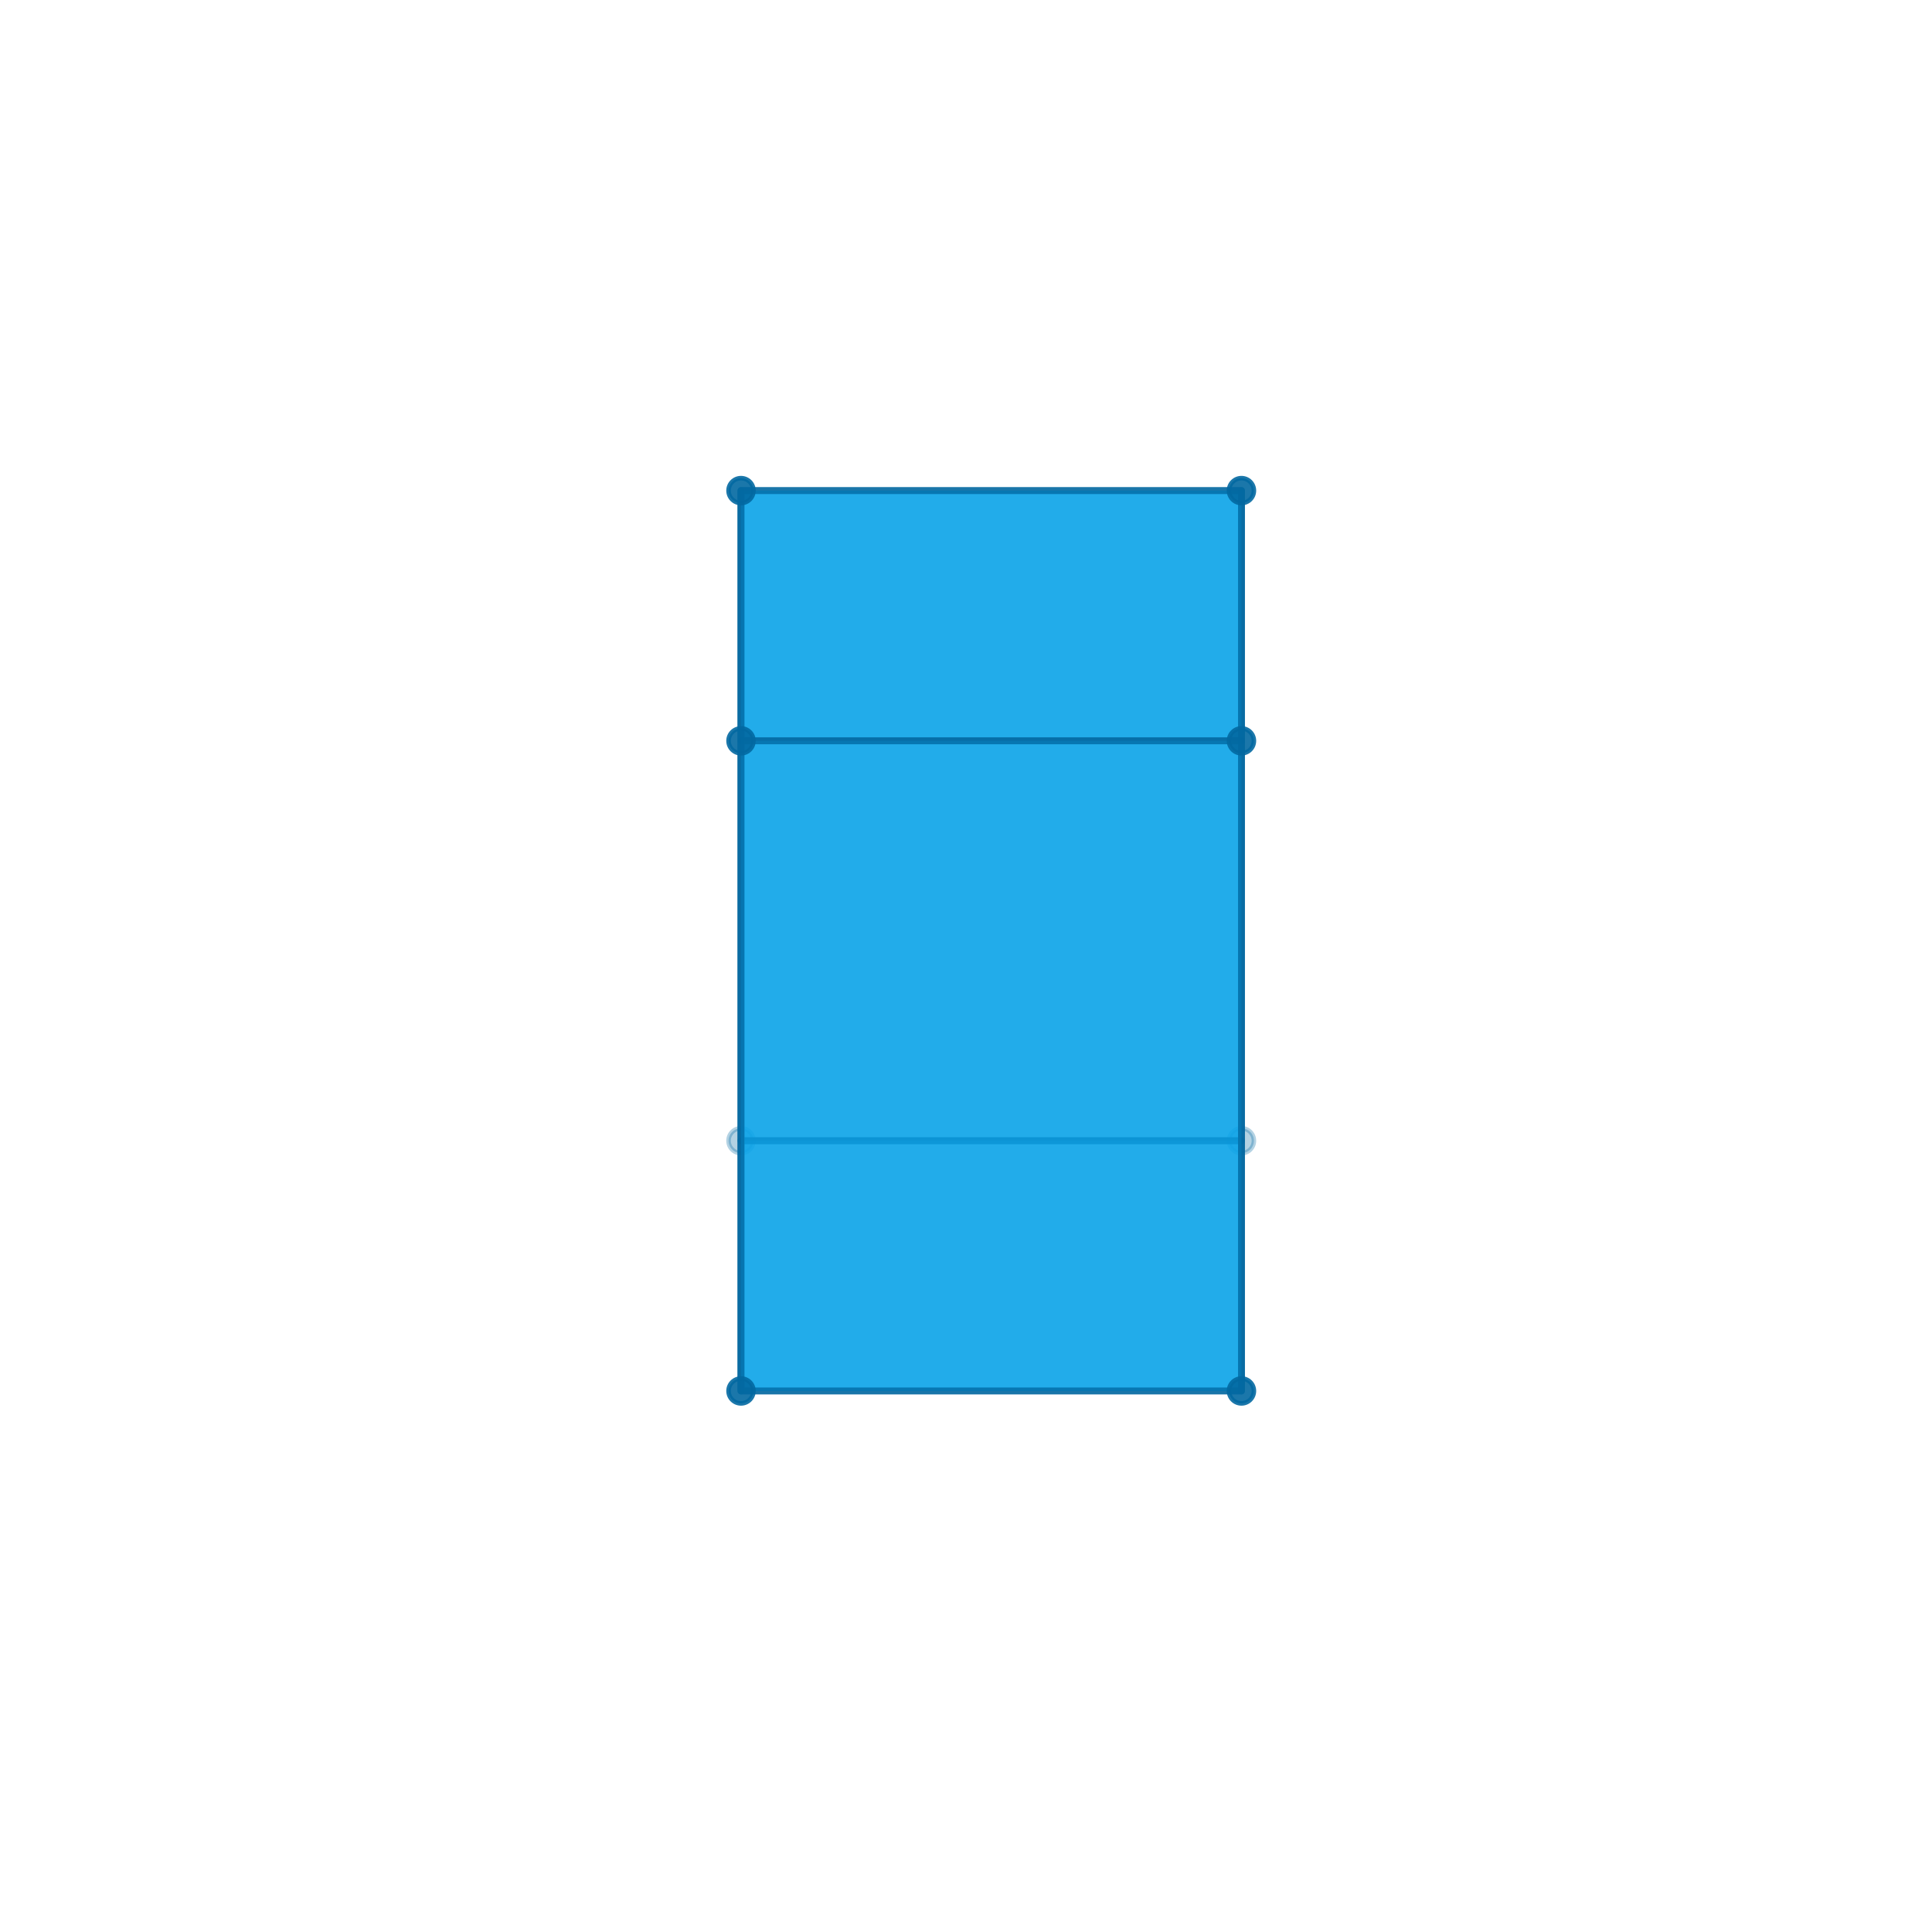
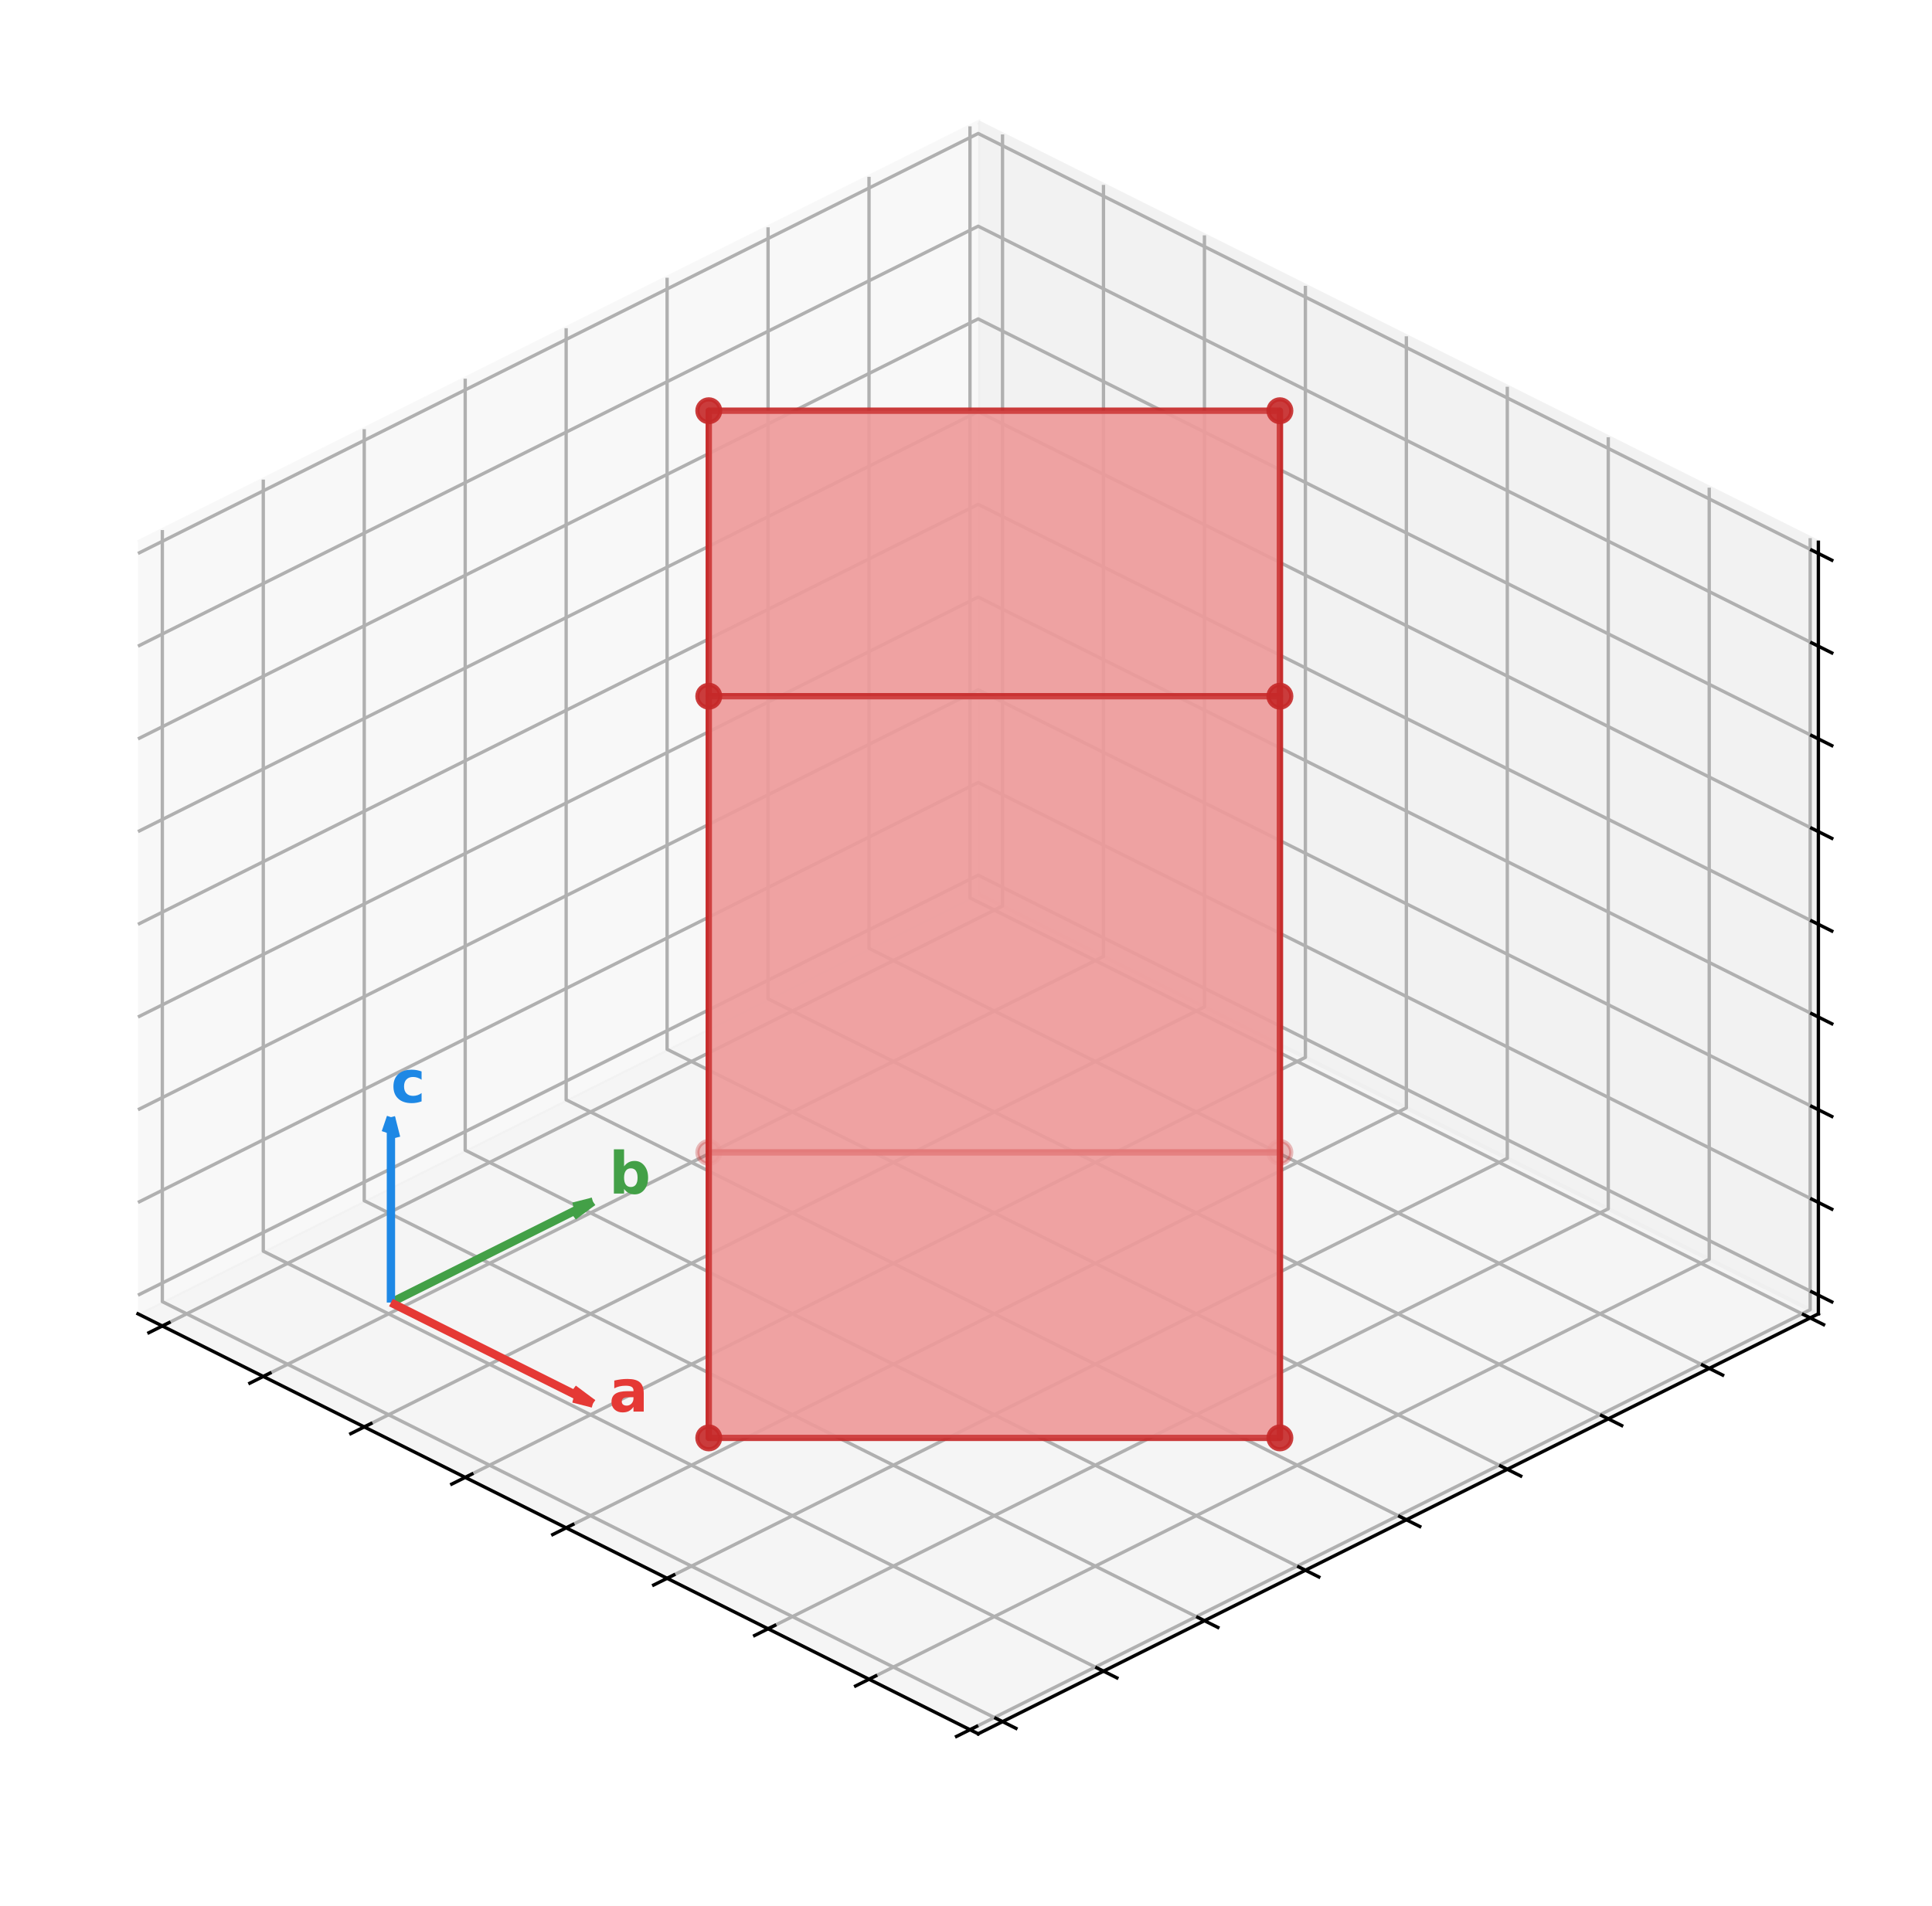
- <svg xmlns="http://www.w3.org/2000/svg" xmlns:xlink="http://www.w3.org/1999/xlink" width="424.8pt" height="424.8pt" viewBox="0 0 424.8 424.8" version="1.1">
+ <svg xmlns="http://www.w3.org/2000/svg" xmlns:xlink="http://www.w3.org/1999/xlink" width="464.059pt" height="457.92pt" viewBox="0 0 464.059 457.92" version="1.1">
  <defs>
    <style type="text/css">*{stroke-linejoin: round; stroke-linecap: butt}</style>
  </defs>
  <g id="figure_1">
    <g id="patch_1">
-       <path d="M 0 424.8  L 424.8 424.8  L 424.8 0  L 0 0  z " style="fill: #ffffff" />
+       <path d="M 0 457.92  L 464.059 457.92  L 464.059 0  L 0 0  z " style="fill: #ffffff" />
    </g>
    <g id="patch_2">
-       <path d="M 7.2 417.6  L 417.6 417.6  L 417.6 7.2  L 7.2 7.2  z " style="fill: #ffffff" />
+       <path d="M 7.2 450.72  L 450.72 450.72  L 450.72 7.2  L 7.2 7.2  z " style="fill: #ffffff" />
+     </g>
+     <g id="pane3d_1">
+       <g id="patch_3">
+         <path d="M 33.141 315.655  L 234.954 214.749  L 234.954 29.372  L 33.141 130.278  " style="fill: #f2f2f2; opacity: 0.5; stroke: #f2f2f2; stroke-linejoin: miter" />
+       </g>
+     </g>
+     <g id="pane3d_2">
+       <g id="patch_4">
+         <path d="M 234.954 214.749  L 436.766 315.655  L 436.766 130.278  L 234.954 29.372  " style="fill: #e6e6e6; opacity: 0.5; stroke: #e6e6e6; stroke-linejoin: miter" />
+       </g>
+     </g>
+     <g id="pane3d_3">
+       <g id="patch_5">
+         <path d="M 33.141 315.655  L 234.954 416.561  L 436.766 315.655  L 234.954 214.749  " style="fill: #ececec; opacity: 0.5; stroke: #ececec; stroke-linejoin: miter" />
+       </g>
+     </g>
+     <g id="grid3d_1">
+       <g id="Line3DCollection_1">
+         <path d="M 38.99 318.579  L 240.802 217.673  L 240.802 32.297  " style="fill: none; stroke: #b0b0b0; stroke-width: 0.8" />
+         <path d="M 63.24 330.704  L 265.052 229.798  L 265.052 44.421  " style="fill: none; stroke: #b0b0b0; stroke-width: 0.8" />
+         <path d="M 87.489 342.828  L 289.301 241.922  L 289.301 56.546  " style="fill: none; stroke: #b0b0b0; stroke-width: 0.8" />
+         <path d="M 111.738 354.953  L 313.55 254.047  L 313.55 68.671  " style="fill: none; stroke: #b0b0b0; stroke-width: 0.8" />
+         <path d="M 135.987 367.078  L 337.8 266.172  L 337.8 80.795  " style="fill: none; stroke: #b0b0b0; stroke-width: 0.8" />
+         <path d="M 160.237 379.202  L 362.049 278.296  L 362.049 92.92  " style="fill: none; stroke: #b0b0b0; stroke-width: 0.8" />
+         <path d="M 184.486 391.327  L 386.298 290.421  L 386.298 105.045  " style="fill: none; stroke: #b0b0b0; stroke-width: 0.8" />
+         <path d="M 208.735 403.452  L 410.547 302.545  L 410.547 117.169  " style="fill: none; stroke: #b0b0b0; stroke-width: 0.8" />
+         <path d="M 232.984 415.576  L 434.797 314.67  L 434.797 129.294  " style="fill: none; stroke: #b0b0b0; stroke-width: 0.8" />
+       </g>
+     </g>
+     <g id="grid3d_2">
+       <g id="Line3DCollection_2">
+         <path d="M 38.99 127.354  L 38.99 312.73  L 240.802 413.636  " style="fill: none; stroke: #b0b0b0; stroke-width: 0.8" />
+         <path d="M 63.24 115.229  L 63.24 300.606  L 265.052 401.512  " style="fill: none; stroke: #b0b0b0; stroke-width: 0.8" />
+         <path d="M 87.489 103.105  L 87.489 288.481  L 289.301 389.387  " style="fill: none; stroke: #b0b0b0; stroke-width: 0.8" />
+         <path d="M 111.738 90.98  L 111.738 276.356  L 313.55 377.262  " style="fill: none; stroke: #b0b0b0; stroke-width: 0.8" />
+         <path d="M 135.987 78.855  L 135.987 264.232  L 337.8 365.138  " style="fill: none; stroke: #b0b0b0; stroke-width: 0.8" />
+         <path d="M 160.237 66.731  L 160.237 252.107  L 362.049 353.013  " style="fill: none; stroke: #b0b0b0; stroke-width: 0.8" />
+         <path d="M 184.486 54.606  L 184.486 239.982  L 386.298 340.888  " style="fill: none; stroke: #b0b0b0; stroke-width: 0.8" />
+         <path d="M 208.735 42.481  L 208.735 227.858  L 410.547 328.764  " style="fill: none; stroke: #b0b0b0; stroke-width: 0.8" />
+         <path d="M 232.984 30.357  L 232.984 215.733  L 434.797 316.639  " style="fill: none; stroke: #b0b0b0; stroke-width: 0.8" />
+       </g>
+     </g>
+     <g id="grid3d_3">
+       <g id="Line3DCollection_3">
+         <path d="M 436.766 311.173  L 234.954 210.267  L 33.141 311.173  " style="fill: none; stroke: #b0b0b0; stroke-width: 0.8" />
+         <path d="M 436.766 288.899  L 234.954 187.993  L 33.141 288.899  " style="fill: none; stroke: #b0b0b0; stroke-width: 0.8" />
+         <path d="M 436.766 266.624  L 234.954 165.718  L 33.141 266.624  " style="fill: none; stroke: #b0b0b0; stroke-width: 0.8" />
+         <path d="M 436.766 244.35  L 234.954 143.444  L 33.141 244.35  " style="fill: none; stroke: #b0b0b0; stroke-width: 0.8" />
+         <path d="M 436.766 222.076  L 234.954 121.169  L 33.141 222.076  " style="fill: none; stroke: #b0b0b0; stroke-width: 0.8" />
+         <path d="M 436.766 199.801  L 234.954 98.895  L 33.141 199.801  " style="fill: none; stroke: #b0b0b0; stroke-width: 0.8" />
+         <path d="M 436.766 177.527  L 234.954 76.621  L 33.141 177.527  " style="fill: none; stroke: #b0b0b0; stroke-width: 0.8" />
+         <path d="M 436.766 155.252  L 234.954 54.346  L 33.141 155.252  " style="fill: none; stroke: #b0b0b0; stroke-width: 0.8" />
+         <path d="M 436.766 132.978  L 234.954 32.072  L 33.141 132.978  " style="fill: none; stroke: #b0b0b0; stroke-width: 0.8" />
+       </g>
+     </g>
+     <g id="axis3d_1">
+       <g id="line2d_1">
+         <path d="M 33.141 315.655  L 234.954 416.561  " style="fill: none; stroke: #000000; stroke-width: 0.8; stroke-linecap: square" />
+       </g>
+       <g id="xtick_1">
+         <g id="line2d_2">
+           <path d="M 40.605 317.772  L 35.761 320.194  " style="fill: none; stroke: #000000; stroke-width: 0.8; stroke-linecap: square" />
+         </g>
+       </g>
+       <g id="xtick_2">
+         <g id="line2d_3">
+           <path d="M 64.854 329.896  L 60.011 332.318  " style="fill: none; stroke: #000000; stroke-width: 0.8; stroke-linecap: square" />
+         </g>
+       </g>
+       <g id="xtick_3">
+         <g id="line2d_4">
+           <path d="M 89.103 342.021  L 84.26 344.443  " style="fill: none; stroke: #000000; stroke-width: 0.8; stroke-linecap: square" />
+         </g>
+       </g>
+       <g id="xtick_4">
+         <g id="line2d_5">
+           <path d="M 113.353 354.146  L 108.509 356.567  " style="fill: none; stroke: #000000; stroke-width: 0.8; stroke-linecap: square" />
+         </g>
+       </g>
+       <g id="xtick_5">
+         <g id="line2d_6">
+           <path d="M 137.602 366.27  L 132.758 368.692  " style="fill: none; stroke: #000000; stroke-width: 0.8; stroke-linecap: square" />
+         </g>
+       </g>
+       <g id="xtick_6">
+         <g id="line2d_7">
+           <path d="M 161.851 378.395  L 157.008 380.817  " style="fill: none; stroke: #000000; stroke-width: 0.8; stroke-linecap: square" />
+         </g>
+       </g>
+       <g id="xtick_7">
+         <g id="line2d_8">
+           <path d="M 186.1 390.52  L 181.257 392.941  " style="fill: none; stroke: #000000; stroke-width: 0.8; stroke-linecap: square" />
+         </g>
+       </g>
+       <g id="xtick_8">
+         <g id="line2d_9">
+           <path d="M 210.35 402.644  L 205.506 405.066  " style="fill: none; stroke: #000000; stroke-width: 0.8; stroke-linecap: square" />
+         </g>
+       </g>
+       <g id="xtick_9">
+         <g id="line2d_10">
+           <path d="M 234.599 414.769  L 229.755 417.191  " style="fill: none; stroke: #000000; stroke-width: 0.8; stroke-linecap: square" />
+         </g>
+       </g>
+     </g>
+     <g id="axis3d_2">
+       <g id="line2d_11">
+         <path d="M 436.766 315.655  L 234.954 416.561  " style="fill: none; stroke: #000000; stroke-width: 0.8; stroke-linecap: square" />
+       </g>
+       <g id="xtick_10">
+         <g id="line2d_12">
+           <path d="M 239.188 412.829  L 244.031 415.251  " style="fill: none; stroke: #000000; stroke-width: 0.8; stroke-linecap: square" />
+         </g>
+       </g>
+       <g id="xtick_11">
+         <g id="line2d_13">
+           <path d="M 263.437 400.704  L 268.281 403.126  " style="fill: none; stroke: #000000; stroke-width: 0.8; stroke-linecap: square" />
+         </g>
+       </g>
+       <g id="xtick_12">
+         <g id="line2d_14">
+           <path d="M 287.686 388.58  L 292.53 391.001  " style="fill: none; stroke: #000000; stroke-width: 0.8; stroke-linecap: square" />
+         </g>
+       </g>
+       <g id="xtick_13">
+         <g id="line2d_15">
+           <path d="M 311.936 376.455  L 316.779 378.877  " style="fill: none; stroke: #000000; stroke-width: 0.8; stroke-linecap: square" />
+         </g>
+       </g>
+       <g id="xtick_14">
+         <g id="line2d_16">
+           <path d="M 336.185 364.33  L 341.028 366.752  " style="fill: none; stroke: #000000; stroke-width: 0.8; stroke-linecap: square" />
+         </g>
+       </g>
+       <g id="xtick_15">
+         <g id="line2d_17">
+           <path d="M 360.434 352.206  L 365.278 354.628  " style="fill: none; stroke: #000000; stroke-width: 0.8; stroke-linecap: square" />
+         </g>
+       </g>
+       <g id="xtick_16">
+         <g id="line2d_18">
+           <path d="M 384.684 340.081  L 389.527 342.503  " style="fill: none; stroke: #000000; stroke-width: 0.8; stroke-linecap: square" />
+         </g>
+       </g>
+       <g id="xtick_17">
+         <g id="line2d_19">
+           <path d="M 408.933 327.957  L 413.776 330.378  " style="fill: none; stroke: #000000; stroke-width: 0.8; stroke-linecap: square" />
+         </g>
+       </g>
+       <g id="xtick_18">
+         <g id="line2d_20">
+           <path d="M 433.182 315.832  L 438.026 318.254  " style="fill: none; stroke: #000000; stroke-width: 0.8; stroke-linecap: square" />
+         </g>
+       </g>
+     </g>
+     <g id="axis3d_3">
+       <g id="line2d_21">
+         <path d="M 436.766 315.655  L 436.766 130.278  " style="fill: none; stroke: #000000; stroke-width: 0.8; stroke-linecap: square" />
+       </g>
+       <g id="xtick_19">
+         <g id="line2d_22">
+           <path d="M 435.151 310.366  L 439.995 312.788  " style="fill: none; stroke: #000000; stroke-width: 0.8; stroke-linecap: square" />
+         </g>
+       </g>
+       <g id="xtick_20">
+         <g id="line2d_23">
+           <path d="M 435.151 288.091  L 439.995 290.513  " style="fill: none; stroke: #000000; stroke-width: 0.8; stroke-linecap: square" />
+         </g>
+       </g>
+       <g id="xtick_21">
+         <g id="line2d_24">
+           <path d="M 435.151 265.817  L 439.995 268.239  " style="fill: none; stroke: #000000; stroke-width: 0.8; stroke-linecap: square" />
+         </g>
+       </g>
+       <g id="xtick_22">
+         <g id="line2d_25">
+           <path d="M 435.151 243.543  L 439.995 245.964  " style="fill: none; stroke: #000000; stroke-width: 0.8; stroke-linecap: square" />
+         </g>
+       </g>
+       <g id="xtick_23">
+         <g id="line2d_26">
+           <path d="M 435.151 221.268  L 439.995 223.69  " style="fill: none; stroke: #000000; stroke-width: 0.8; stroke-linecap: square" />
+         </g>
+       </g>
+       <g id="xtick_24">
+         <g id="line2d_27">
+           <path d="M 435.151 198.994  L 439.995 201.416  " style="fill: none; stroke: #000000; stroke-width: 0.8; stroke-linecap: square" />
+         </g>
+       </g>
+       <g id="xtick_25">
+         <g id="line2d_28">
+           <path d="M 435.151 176.72  L 439.995 179.141  " style="fill: none; stroke: #000000; stroke-width: 0.8; stroke-linecap: square" />
+         </g>
+       </g>
+       <g id="xtick_26">
+         <g id="line2d_29">
+           <path d="M 435.151 154.445  L 439.995 156.867  " style="fill: none; stroke: #000000; stroke-width: 0.8; stroke-linecap: square" />
+         </g>
+       </g>
+       <g id="xtick_27">
+         <g id="line2d_30">
+           <path d="M 435.151 132.171  L 439.995 134.593  " style="fill: none; stroke: #000000; stroke-width: 0.8; stroke-linecap: square" />
+         </g>
+       </g>
    </g>
    <g id="axes_1">
      <g id="Path3DCollection_1">
        <defs>
-           <path id="C0_0_57c6295e23" d="M 0 2.739  C 0.726 2.739 1.423 2.45 1.936 1.936  C 2.45 1.423 2.739 0.726 2.739 -0  C 2.739 -0.726 2.45 -1.423 1.936 -1.936  C 1.423 -2.45 0.726 -2.739 0 -2.739  C -0.726 -2.739 -1.423 -2.45 -1.936 -1.936  C -2.45 -1.423 -2.739 -0.726 -2.739 0  C -2.739 0.726 -2.45 1.423 -1.936 1.936  C -1.423 2.45 -0.726 2.739 0 2.739  z " />
+           <path id="C0_0_b2e8f2603b" d="M 0 2.739  C 0.726 2.739 1.423 2.45 1.936 1.936  C 2.45 1.423 2.739 0.726 2.739 -0  C 2.739 -0.726 2.45 -1.423 1.936 -1.936  C 1.423 -2.45 0.726 -2.739 0 -2.739  C -0.726 -2.739 -1.423 -2.45 -1.936 -1.936  C -2.45 -1.423 -2.739 -0.726 -2.739 0  C -2.739 0.726 -2.45 1.423 -1.936 1.936  C -1.423 2.45 -0.726 2.739 0 2.739  z " />
        </defs>
-         <g clip-path="url(#p086be52b91)">
-           <use xlink:href="#C0_0_57c6295e23" x="272.965" y="250.817" style="fill: #0369a1; fill-opacity: 0.3; stroke: #0369a1; stroke-opacity: 0.3" />
-         </g>
-         <g clip-path="url(#p086be52b91)">
-           <use xlink:href="#C0_0_57c6295e23" x="162.927" y="250.817" style="fill: #0369a1; fill-opacity: 0.3; stroke: #0369a1; stroke-opacity: 0.3" />
-         </g>
+         <g clip-path="url(#pefc28f24b0)">
+           <use xlink:href="#C0_0_b2e8f2603b" x="307.421" y="276.879" style="fill: #c62828; fill-opacity: 0.3; stroke: #c62828; stroke-opacity: 0.3" />
+         </g>
+         <g clip-path="url(#pefc28f24b0)">
+           <use xlink:href="#C0_0_b2e8f2603b" x="170.246" y="276.879" style="fill: #c62828; fill-opacity: 0.3; stroke: #c62828; stroke-opacity: 0.3" />
+         </g>
+       </g>
+       <g id="text_1">
+         <g style="fill: #e53935" transform="translate(146.2775 339.1442) scale(0.14 -0.14)">
+           <defs>
+             <path id="DejaVuSans-Bold-61" d="M 2106 1575  Q 1756 1575 1579 1456  Q 1403 1338 1403 1106  Q 1403 894 1545 773  Q 1688 653 1941 653  Q 2256 653 2472 879  Q 2688 1106 2688 1447  L 2688 1575  L 2106 1575  z M 3816 1997  L 3816 0  L 2688 0  L 2688 519  Q 2463 200 2181 54  Q 1900 -91 1497 -91  Q 953 -91 614 226  Q 275 544 275 1050  Q 275 1666 698 1953  Q 1122 2241 2028 2241  L 2688 2241  L 2688 2328  Q 2688 2594 2478 2717  Q 2269 2841 1825 2841  Q 1466 2841 1156 2769  Q 847 2697 581 2553  L 581 3406  Q 941 3494 1303 3539  Q 1666 3584 2028 3584  Q 2975 3584 3395 3211  Q 3816 2838 3816 1997  z " transform="scale(0.015625)" />
+           </defs>
+           <use xlink:href="#DejaVuSans-Bold-61" />
+         </g>
+       </g>
+       <g id="text_2">
+         <g style="fill: #43a047" transform="translate(146.2775 286.7657) scale(0.14 -0.14)">
+           <defs>
+             <path id="DejaVuSans-Bold-62" d="M 2400 722  Q 2759 722 2948 984  Q 3138 1247 3138 1747  Q 3138 2247 2948 2509  Q 2759 2772 2400 2772  Q 2041 2772 1848 2508  Q 1656 2244 1656 1747  Q 1656 1250 1848 986  Q 2041 722 2400 722  z M 1656 2988  Q 1888 3294 2169 3439  Q 2450 3584 2816 3584  Q 3463 3584 3878 3070  Q 4294 2556 4294 1747  Q 4294 938 3878 423  Q 3463 -91 2816 -91  Q 2450 -91 2169 54  Q 1888 200 1656 506  L 1656 0  L 538 0  L 538 4863  L 1656 4863  L 1656 2988  z " transform="scale(0.015625)" />
+           </defs>
+           <use xlink:href="#DejaVuSans-Bold-62" />
+         </g>
+       </g>
+       <g id="text_3">
+         <g style="fill: #1e88e5" transform="translate(93.89906 264.8423) scale(0.14 -0.14)">
+           <defs>
+             <path id="DejaVuSans-Bold-63" d="M 3366 3391  L 3366 2478  Q 3138 2634 2908 2709  Q 2678 2784 2431 2784  Q 1963 2784 1702 2511  Q 1441 2238 1441 1747  Q 1441 1256 1702 982  Q 1963 709 2431 709  Q 2694 709 2930 787  Q 3166 866 3366 1019  L 3366 103  Q 3103 6 2833 -42  Q 2563 -91 2291 -91  Q 1344 -91 809 395  Q 275 881 275 1747  Q 275 2613 809 3098  Q 1344 3584 2291 3584  Q 2566 3584 2833 3536  Q 3100 3488 3366 3391  z " transform="scale(0.015625)" />
+           </defs>
+           <use xlink:href="#DejaVuSans-Bold-63" />
+         </g>
+       </g>
+       <g id="Line3DCollection_4">
+         <path d="M 142.398 288.706  L 93.899 312.955  " clip-path="url(#pefc28f24b0)" style="fill: none; stroke: #43a047; stroke-width: 2" />
+         <path d="M 142.398 288.706  L 137.713 292.201  " clip-path="url(#pefc28f24b0)" style="fill: none; stroke: #43a047; stroke-width: 2" />
+         <path d="M 142.398 288.706  L 137.713 289.895  " clip-path="url(#pefc28f24b0)" style="fill: none; stroke: #43a047; stroke-width: 2" />
+       </g>
+       <g id="Line3DCollection_5">
+         <path d="M 93.899 268.406  L 93.899 312.955  " clip-path="url(#pefc28f24b0)" style="fill: none; stroke: #1e88e5; stroke-width: 2" />
+         <path d="M 93.899 268.406  L 92.644 272.082  " clip-path="url(#pefc28f24b0)" style="fill: none; stroke: #1e88e5; stroke-width: 2" />
+         <path d="M 93.899 268.406  L 95.154 273.337  " clip-path="url(#pefc28f24b0)" style="fill: none; stroke: #1e88e5; stroke-width: 2" />
+       </g>
+       <g id="Line3DCollection_6">
+         <path d="M 142.398 337.204  L 93.899 312.955  " clip-path="url(#pefc28f24b0)" style="fill: none; stroke: #e53935; stroke-width: 2" />
+         <path d="M 142.398 337.204  L 137.713 336.015  " clip-path="url(#pefc28f24b0)" style="fill: none; stroke: #e53935; stroke-width: 2" />
+         <path d="M 142.398 337.204  L 137.713 333.709  " clip-path="url(#pefc28f24b0)" style="fill: none; stroke: #e53935; stroke-width: 2" />
      </g>
      <g id="Poly3DCollection_1">
-         <path d="M 272.965 250.817  L 162.927 250.817  L 162.927 107.872  L 272.965 107.872  z " clip-path="url(#p086be52b91)" style="fill: #0ea5e9; fill-opacity: 0.7; stroke: #0369a1; stroke-opacity: 0.7; stroke-width: 1.5" />
-         <path d="M 272.965 250.817  L 272.965 305.836  L 162.927 305.836  L 162.927 250.817  z " clip-path="url(#p086be52b91)" style="fill: #0ea5e9; fill-opacity: 0.7; stroke: #0369a1; stroke-opacity: 0.7; stroke-width: 1.5" />
-         <path d="M 162.927 250.817  L 162.927 305.836  L 162.927 162.892  L 162.927 107.872  z " clip-path="url(#p086be52b91)" style="fill: #0ea5e9; fill-opacity: 0.7; stroke: #0369a1; stroke-opacity: 0.7; stroke-width: 1.5" />
-         <path d="M 272.965 162.892  L 272.965 305.836  L 272.965 250.817  L 272.965 107.872  z " clip-path="url(#p086be52b91)" style="fill: #0ea5e9; fill-opacity: 0.7; stroke: #0369a1; stroke-opacity: 0.7; stroke-width: 1.5" />
-         <path d="M 162.927 107.872  L 162.927 162.892  L 272.965 162.892  L 272.965 107.872  z " clip-path="url(#p086be52b91)" style="fill: #0ea5e9; fill-opacity: 0.7; stroke: #0369a1; stroke-opacity: 0.7; stroke-width: 1.5" />
-         <path d="M 162.927 162.892  L 162.927 305.836  L 272.965 305.836  L 272.965 162.892  z " clip-path="url(#p086be52b91)" style="fill: #0ea5e9; fill-opacity: 0.7; stroke: #0369a1; stroke-opacity: 0.7; stroke-width: 1.5" />
+         <path d="M 307.421 276.879  L 170.246 276.879  L 170.246 98.684  L 307.421 98.684  z " clip-path="url(#pefc28f24b0)" style="fill: #ef9a9a; fill-opacity: 0.7; stroke: #c62828; stroke-opacity: 0.7; stroke-width: 1.5" />
+         <path d="M 307.421 276.879  L 307.421 345.467  L 170.246 345.467  L 170.246 276.879  z " clip-path="url(#pefc28f24b0)" style="fill: #ef9a9a; fill-opacity: 0.7; stroke: #c62828; stroke-opacity: 0.7; stroke-width: 1.5" />
+         <path d="M 307.421 167.272  L 307.421 345.467  L 307.421 276.879  L 307.421 98.684  z " clip-path="url(#pefc28f24b0)" style="fill: #ef9a9a; fill-opacity: 0.7; stroke: #c62828; stroke-opacity: 0.7; stroke-width: 1.5" />
+         <path d="M 170.246 276.879  L 170.246 345.467  L 170.246 167.272  L 170.246 98.684  z " clip-path="url(#pefc28f24b0)" style="fill: #ef9a9a; fill-opacity: 0.7; stroke: #c62828; stroke-opacity: 0.7; stroke-width: 1.5" />
+         <path d="M 170.246 98.684  L 170.246 167.272  L 307.421 167.272  L 307.421 98.684  z " clip-path="url(#pefc28f24b0)" style="fill: #ef9a9a; fill-opacity: 0.7; stroke: #c62828; stroke-opacity: 0.7; stroke-width: 1.5" />
+         <path d="M 170.246 167.272  L 170.246 345.467  L 307.421 345.467  L 307.421 167.272  z " clip-path="url(#pefc28f24b0)" style="fill: #ef9a9a; fill-opacity: 0.7; stroke: #c62828; stroke-opacity: 0.7; stroke-width: 1.5" />
      </g>
      <g id="Path3DCollection_2">
        <defs>
-           <path id="C1_0_0e7186fba2" d="M 0 2.739  C 0.726 2.739 1.423 2.45 1.936 1.936  C 2.45 1.423 2.739 0.726 2.739 -0  C 2.739 -0.726 2.45 -1.423 1.936 -1.936  C 1.423 -2.45 0.726 -2.739 0 -2.739  C -0.726 -2.739 -1.423 -2.45 -1.936 -1.936  C -2.45 -1.423 -2.739 -0.726 -2.739 0  C -2.739 0.726 -2.45 1.423 -1.936 1.936  C -1.423 2.45 -0.726 2.739 0 2.739  z " />
+           <path id="C1_0_d52b2a06cc" d="M 0 2.739  C 0.726 2.739 1.423 2.45 1.936 1.936  C 2.45 1.423 2.739 0.726 2.739 -0  C 2.739 -0.726 2.45 -1.423 1.936 -1.936  C 1.423 -2.45 0.726 -2.739 0 -2.739  C -0.726 -2.739 -1.423 -2.45 -1.936 -1.936  C -2.45 -1.423 -2.739 -0.726 -2.739 0  C -2.739 0.726 -2.45 1.423 -1.936 1.936  C -1.423 2.45 -0.726 2.739 0 2.739  z " />
        </defs>
-         <g clip-path="url(#p086be52b91)">
-           <use xlink:href="#C1_0_0e7186fba2" x="272.965" y="107.872" style="fill: #0369a1; fill-opacity: 0.9; stroke: #0369a1; stroke-opacity: 0.9" />
-         </g>
-         <g clip-path="url(#p086be52b91)">
-           <use xlink:href="#C1_0_0e7186fba2" x="162.927" y="107.872" style="fill: #0369a1; fill-opacity: 0.9; stroke: #0369a1; stroke-opacity: 0.9" />
-         </g>
-         <g clip-path="url(#p086be52b91)">
-           <use xlink:href="#C1_0_0e7186fba2" x="272.965" y="305.836" style="fill: #0369a1; fill-opacity: 0.9; stroke: #0369a1; stroke-opacity: 0.9" />
-         </g>
-         <g clip-path="url(#p086be52b91)">
-           <use xlink:href="#C1_0_0e7186fba2" x="162.927" y="305.836" style="fill: #0369a1; fill-opacity: 0.9; stroke: #0369a1; stroke-opacity: 0.9" />
-         </g>
-         <g clip-path="url(#p086be52b91)">
-           <use xlink:href="#C1_0_0e7186fba2" x="272.965" y="162.892" style="fill: #0369a1; fill-opacity: 0.9; stroke: #0369a1; stroke-opacity: 0.9" />
-         </g>
-         <g clip-path="url(#p086be52b91)">
-           <use xlink:href="#C1_0_0e7186fba2" x="162.927" y="162.892" style="fill: #0369a1; fill-opacity: 0.9; stroke: #0369a1; stroke-opacity: 0.9" />
+         <g clip-path="url(#pefc28f24b0)">
+           <use xlink:href="#C1_0_d52b2a06cc" x="307.421" y="98.684" style="fill: #c62828; fill-opacity: 0.9; stroke: #c62828; stroke-opacity: 0.9" />
+         </g>
+         <g clip-path="url(#pefc28f24b0)">
+           <use xlink:href="#C1_0_d52b2a06cc" x="170.246" y="98.684" style="fill: #c62828; fill-opacity: 0.9; stroke: #c62828; stroke-opacity: 0.9" />
+         </g>
+         <g clip-path="url(#pefc28f24b0)">
+           <use xlink:href="#C1_0_d52b2a06cc" x="307.421" y="345.467" style="fill: #c62828; fill-opacity: 0.9; stroke: #c62828; stroke-opacity: 0.9" />
+         </g>
+         <g clip-path="url(#pefc28f24b0)">
+           <use xlink:href="#C1_0_d52b2a06cc" x="170.246" y="345.467" style="fill: #c62828; fill-opacity: 0.9; stroke: #c62828; stroke-opacity: 0.9" />
+         </g>
+         <g clip-path="url(#pefc28f24b0)">
+           <use xlink:href="#C1_0_d52b2a06cc" x="307.421" y="167.272" style="fill: #c62828; fill-opacity: 0.9; stroke: #c62828; stroke-opacity: 0.9" />
+         </g>
+         <g clip-path="url(#pefc28f24b0)">
+           <use xlink:href="#C1_0_d52b2a06cc" x="170.246" y="167.272" style="fill: #c62828; fill-opacity: 0.9; stroke: #c62828; stroke-opacity: 0.9" />
        </g>
      </g>
    </g>
  </g>
  <defs>
-     <clipPath id="p086be52b91">
-       <rect x="7.2" y="7.2" width="410.4" height="410.4" />
+     <clipPath id="pefc28f24b0">
+       <rect x="7.2" y="7.2" width="443.52" height="443.52" />
    </clipPath>
  </defs>
</svg>
